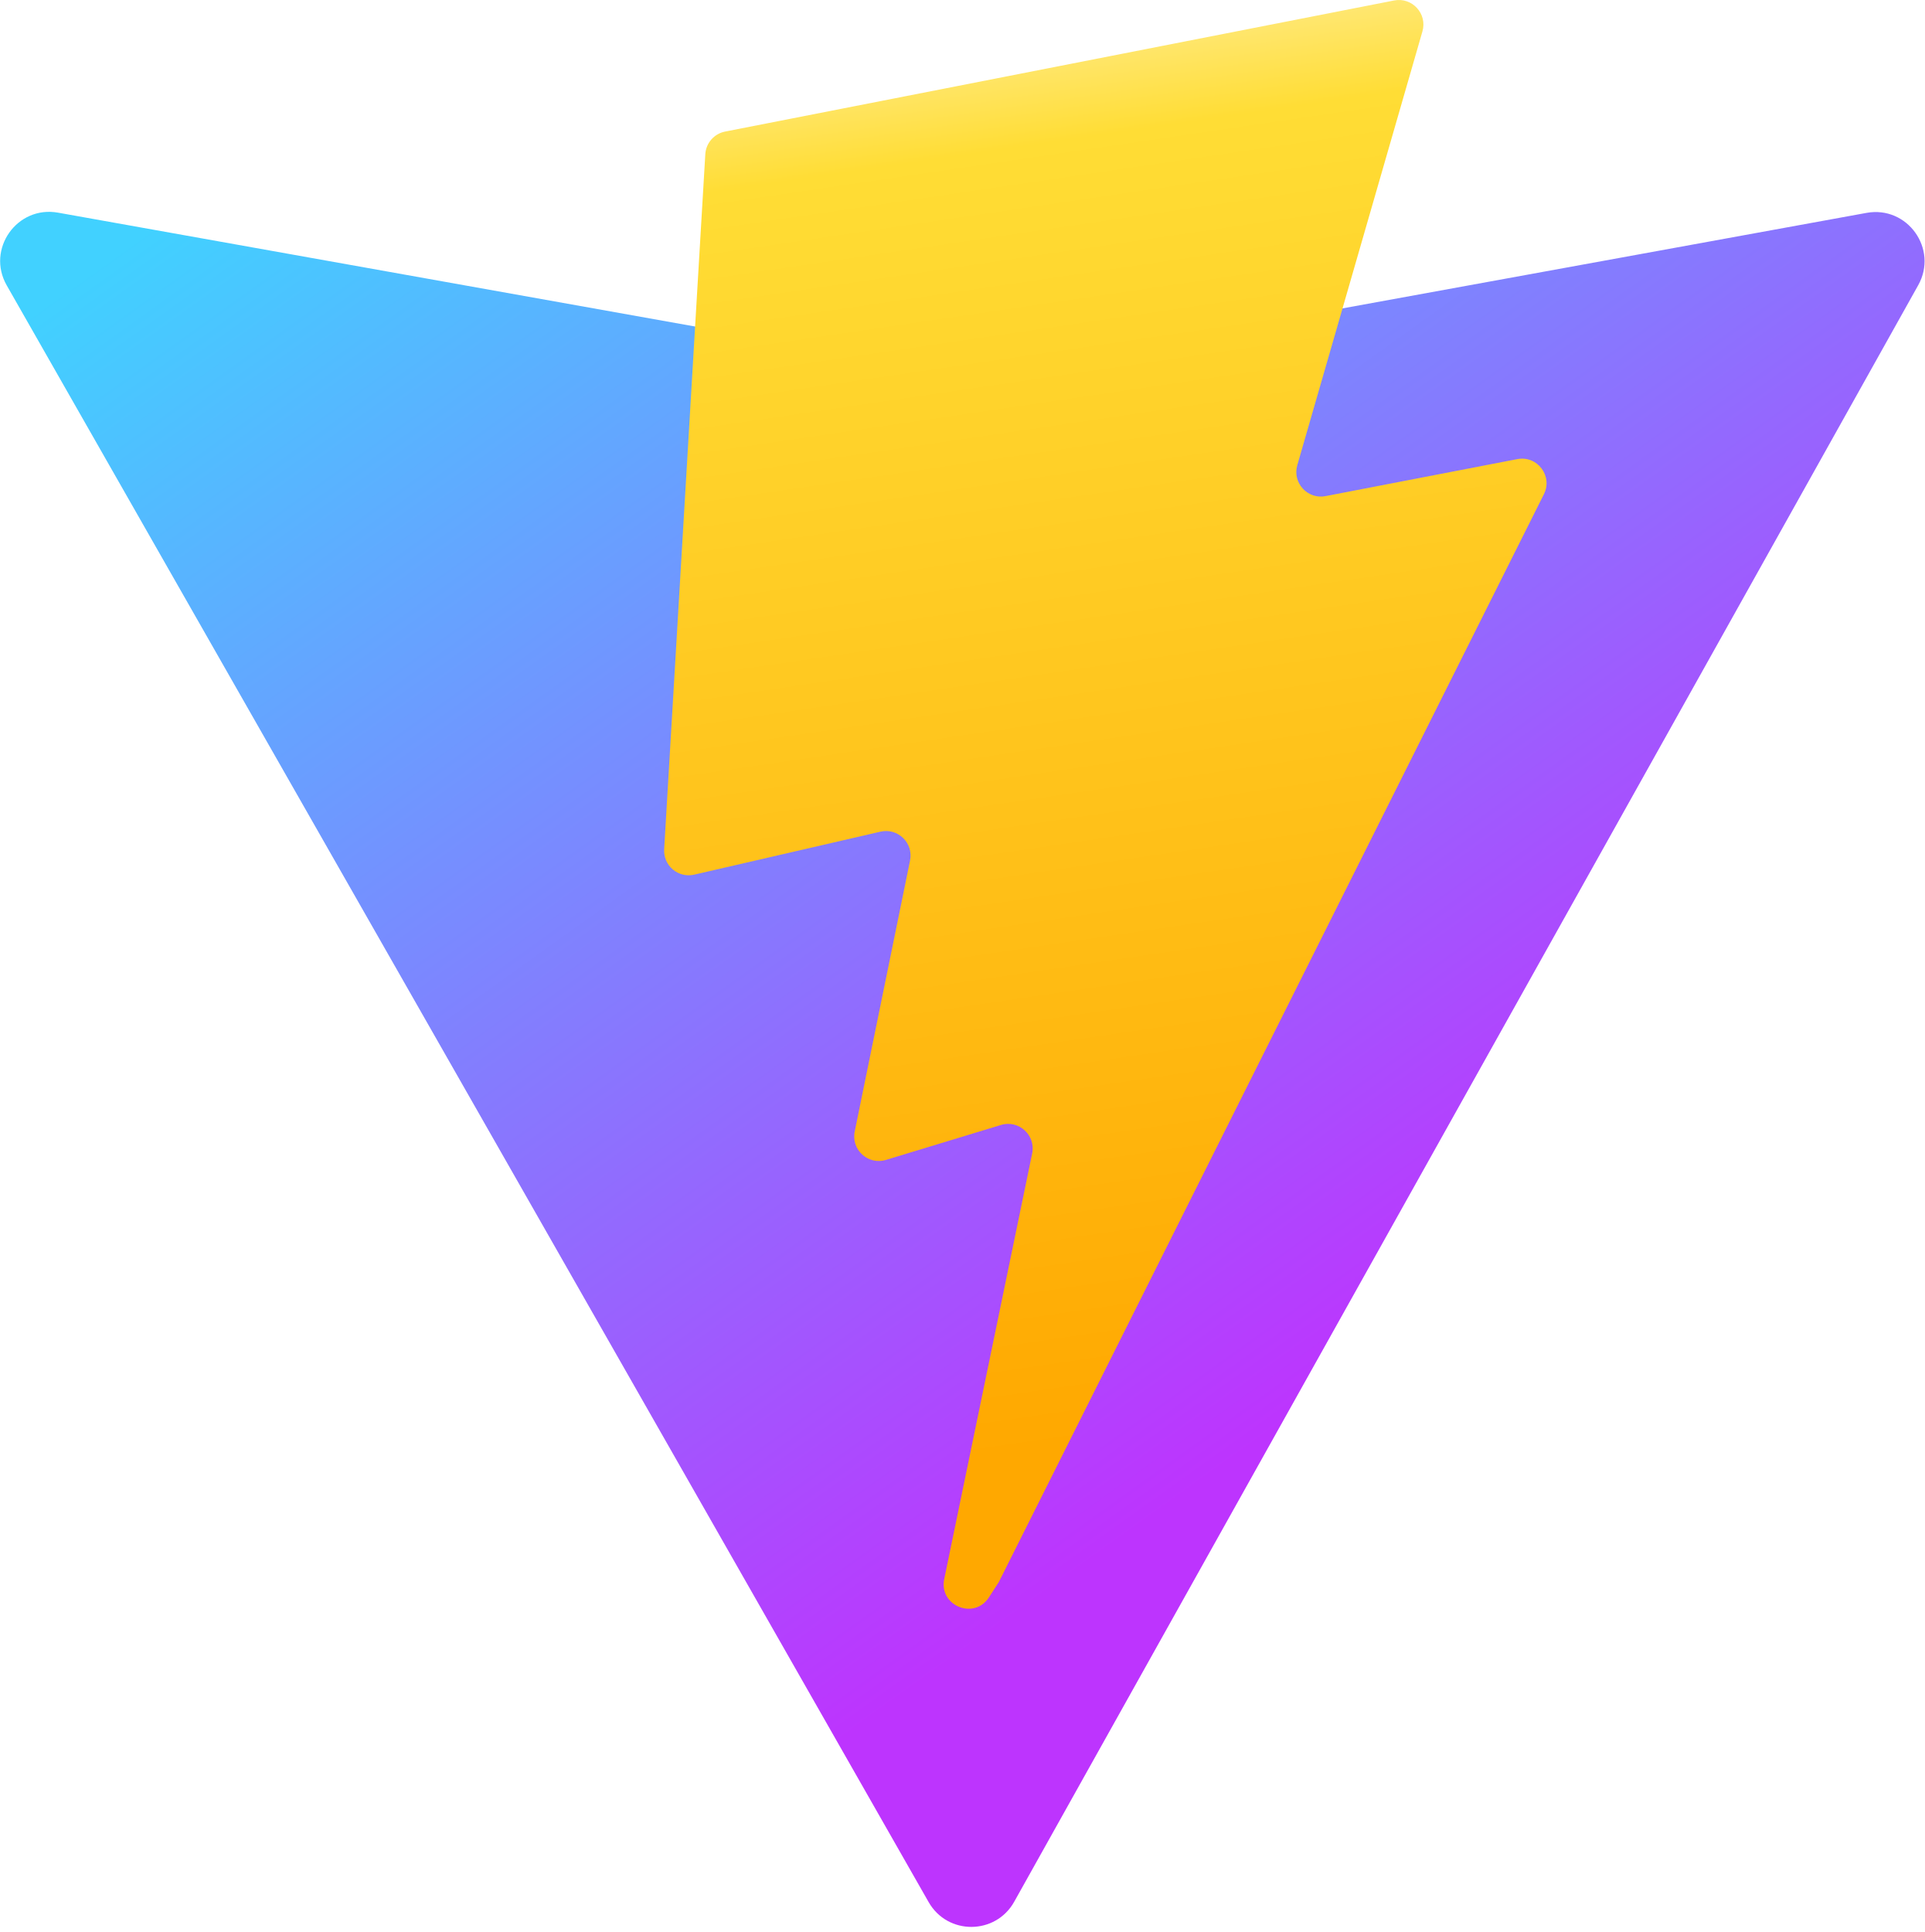
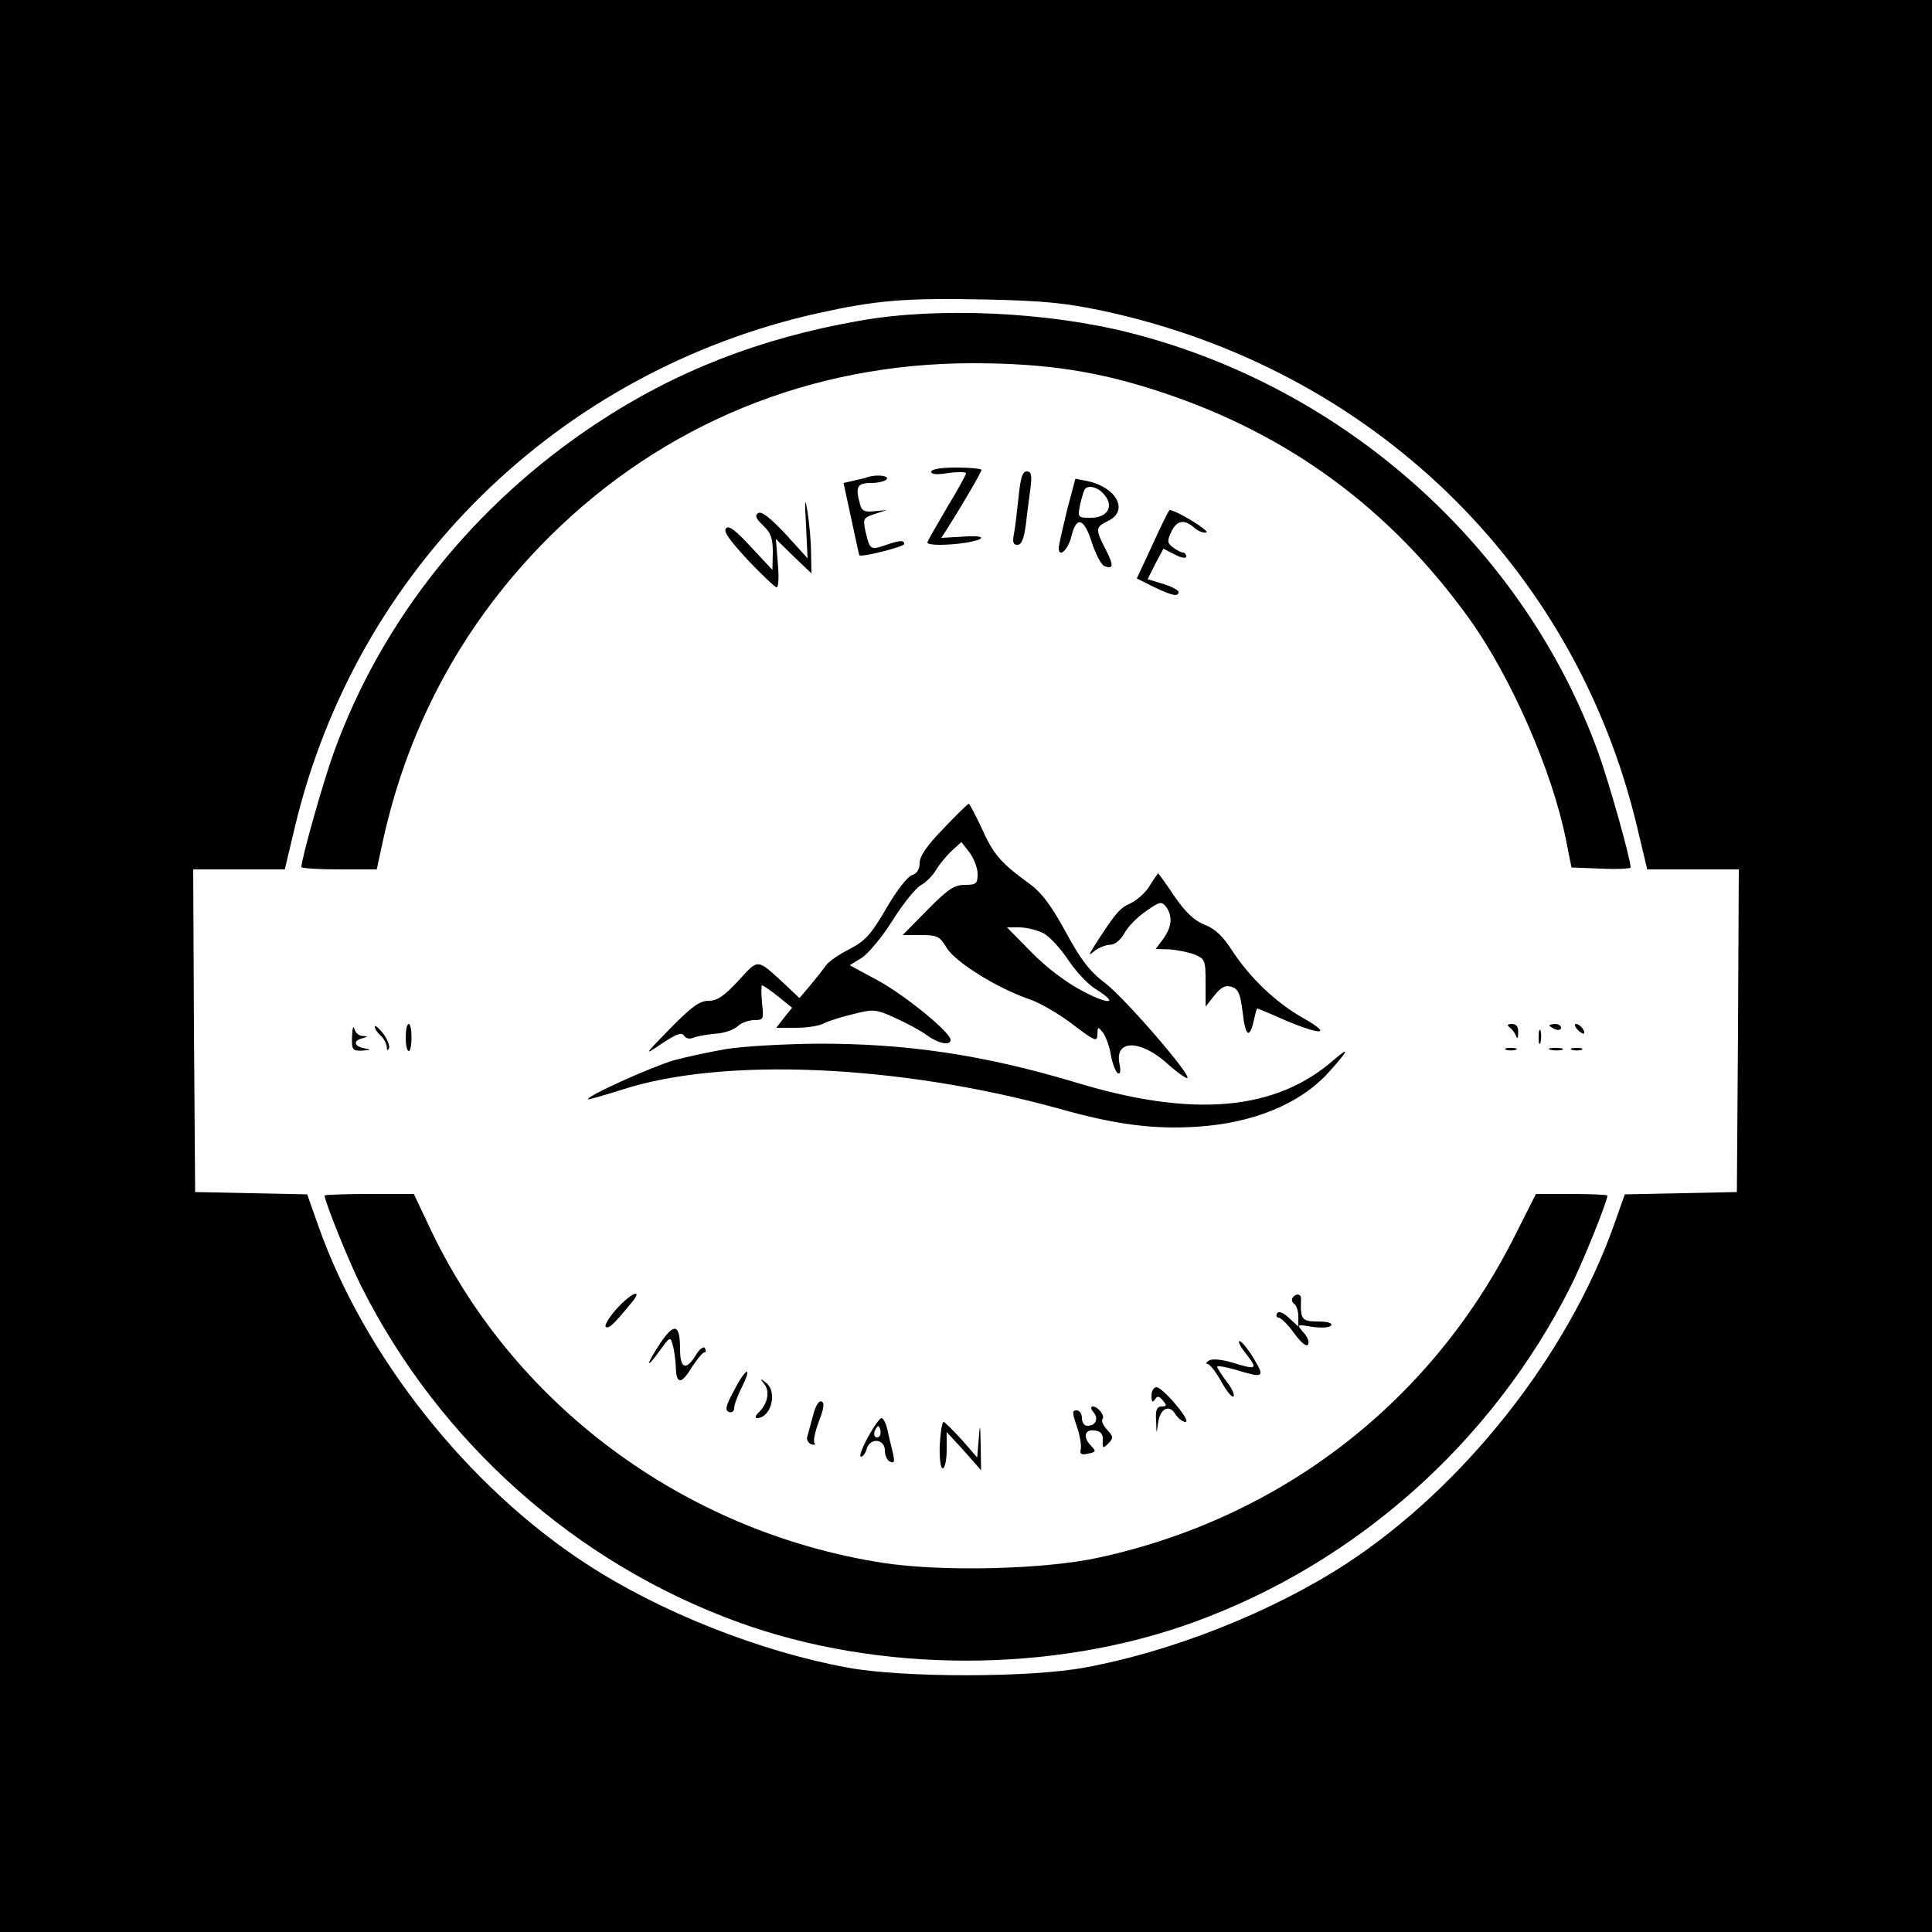
- <svg xmlns="http://www.w3.org/2000/svg" aria-hidden="true" role="img" class="iconify iconify--logos" width="31.88" height="32" preserveAspectRatio="xMidYMid meet" viewBox="0 0 256 257">
-   <defs>
-     <linearGradient id="IconifyId1813088fe1fbc01fb466" x1="-.828%" x2="57.636%" y1="7.652%" y2="78.411%">
-       <stop offset="0%" stop-color="#41D1FF" />
-       <stop offset="100%" stop-color="#BD34FE" />
-     </linearGradient>
-     <linearGradient id="IconifyId1813088fe1fbc01fb467" x1="43.376%" x2="50.316%" y1="2.242%" y2="89.03%">
-       <stop offset="0%" stop-color="#FFEA83" />
-       <stop offset="8.333%" stop-color="#FFDD35" />
-       <stop offset="100%" stop-color="#FFA800" />
-     </linearGradient>
-   </defs>
-   <path fill="url(#IconifyId1813088fe1fbc01fb466)" d="M255.153 37.938L134.897 252.976c-2.483 4.44-8.862 4.466-11.382.048L.875 37.958c-2.746-4.814 1.371-10.646 6.827-9.67l120.385 21.517a6.537 6.537 0 0 0 2.322-.004l117.867-21.483c5.438-.991 9.574 4.796 6.877 9.62Z" />
-   <path fill="url(#IconifyId1813088fe1fbc01fb467)" d="M185.432.063L96.44 17.501a3.268 3.268 0 0 0-2.634 3.014l-5.474 92.456a3.268 3.268 0 0 0 3.997 3.378l24.777-5.718c2.318-.535 4.413 1.507 3.936 3.838l-7.361 36.047c-.495 2.426 1.782 4.5 4.151 3.78l15.304-4.649c2.372-.72 4.652 1.36 4.15 3.788l-11.698 56.621c-.732 3.542 3.979 5.473 5.943 2.437l1.313-2.028l72.516-144.72c1.215-2.423-.88-5.186-3.54-4.672l-25.505 4.922c-2.396.462-4.435-1.77-3.759-4.114l16.646-57.705c.677-2.35-1.37-4.583-3.769-4.113Z" />
+ <svg xmlns="http://www.w3.org/2000/svg" version="1.0" width="500pt" height="500pt" viewBox="0 0 500 500" preserveAspectRatio="xMidYMid meet">
+   <g transform="translate(0,500) scale(0.1,-0.1)" fill="#000000" stroke="none">
+     <path d="M0 2500 l0 -2500 2500 0 2500 0 0 2500 0 2500 -2500 0 -2500 0 0 -2500z m2852 1696 c695 -148 1224 -659 1385 -1337 l26 -109 119 0 118 0 -2 -417 -3 -418 -145 -3 -145 -3 -28 -79 c-120 -338 -389 -678 -693 -877 -192 -125 -452 -228 -679 -269 -141 -26 -469 -26 -610 0 -226 41 -487 144 -678 269 -306 199 -574 537 -693 874 l-29 82 -145 3 -145 3 -3 418 -2 417 118 0 119 0 26 109 c159 668 682 1181 1356 1331 150 33 223 39 426 35 154 -3 212 -9 307 -29z" />
+     <path d="M2225 4170 c-258 -45 -477 -131 -680 -265 -318 -210 -557 -509 -681 -852 -28 -77 -84 -276 -84 -297 0 -3 44 -6 98 -6 l97 0 18 83 c67 298 211 561 429 778 294 292 677 449 1095 449 190 0 328 -21 492 -76 328 -109 590 -302 794 -586 108 -151 215 -395 250 -573 l14 -70 76 -3 c42 -2 77 0 77 3 0 22 -56 221 -84 298 -192 530 -655 945 -1213 1086 -213 54 -497 67 -698 31z" />
+     <path d="M2410 3779 c0 -7 16 -8 45 -3 25 3 45 3 45 -1 0 -4 -22 -44 -50 -90 -27 -46 -50 -86 -50 -89 0 -8 54 -8 103 0 55 10 45 20 -15 15 l-52 -3 15 23 c38 60 89 147 89 153 0 3 -29 6 -65 6 -39 0 -65 -4 -65 -11z" />
+     <path d="M2636 3713 c-4 -38 -9 -80 -12 -95 -4 -21 -2 -28 9 -28 11 0 17 16 22 53 3 28 9 71 12 95 4 33 2 42 -10 42 -11 0 -16 -17 -21 -67z" />
+     <path d="M2245 3765 c-5 -2 -22 -6 -36 -9 l-26 -6 20 -92 c11 -51 20 -94 21 -95 5 -6 116 22 116 29 0 11 -11 10 -49 -3 -38 -13 -40 -12 -51 35 -7 34 -6 36 24 46 l31 10 -32 -3 c-25 -3 -33 1 -37 17 -13 46 -8 56 28 56 19 0 38 5 41 10 6 9 -27 13 -50 5z" />
+     <path d="M2761 3678 c-11 -46 -21 -89 -21 -96 0 -28 25 -4 33 31 13 53 33 46 53 -18 10 -30 24 -57 32 -60 24 -9 25 1 3 44 -27 52 -26 57 7 73 54 26 22 87 -54 103 l-31 6 -22 -83z m93 46 c31 -31 15 -64 -31 -64 -34 0 -34 1 -28 33 4 17 9 35 12 40 7 12 31 8 47 -9z" />
+     <path d="M2086 3640 l4 -85 -57 63 c-40 42 -62 60 -71 54 -9 -6 -6 -14 13 -32 20 -19 25 -33 25 -69 l-1 -46 -55 59 c-39 42 -57 57 -65 49 -8 -8 9 -31 56 -82 37 -39 71 -71 75 -71 5 0 6 28 3 63 l-5 62 46 -45 46 -44 -1 54 c0 30 -5 78 -9 105 -7 41 -8 34 -4 -35z" />
+     <path d="M2983 3591 l-41 -88 44 -22 c48 -23 64 -26 64 -13 0 5 -18 14 -40 21 l-40 12 20 40 21 39 29 -15 c17 -9 30 -11 30 -5 0 5 -4 10 -8 10 -5 0 -16 6 -26 13 -15 11 -16 17 -5 40 14 31 34 34 60 11 10 -9 24 -14 31 -12 10 4 -79 58 -95 58 -2 0 -22 -40 -44 -89z" />
+     <path d="M2442 2856 c-43 -44 -62 -72 -62 -89 0 -17 -7 -28 -20 -32 -12 -4 -41 -42 -67 -87 -39 -67 -54 -83 -94 -104 -26 -13 -54 -32 -61 -42 -7 -10 -26 -34 -41 -52 l-28 -33 -37 35 c-74 68 -68 68 -121 10 -37 -40 -55 -52 -77 -52 -23 0 -44 -15 -99 -71 -70 -72 -70 -72 -21 -39 36 24 50 29 56 20 5 -8 15 -10 26 -5 11 4 36 8 57 10 21 1 46 10 56 19 9 9 29 16 43 16 24 0 25 2 20 45 -2 25 -2 45 0 45 3 0 22 -13 42 -29 l36 -29 -21 -26 -20 -26 51 0 c28 0 61 5 73 12 12 6 47 17 77 24 51 13 58 12 108 -11 29 -13 66 -33 82 -45 29 -21 60 -27 60 -11 0 19 -116 114 -187 153 l-74 40 31 19 c17 11 53 54 80 97 27 43 60 84 73 91 13 7 31 25 39 39 9 15 27 37 41 50 l25 23 21 -27 c11 -15 21 -40 21 -55 0 -26 -3 -29 -33 -29 -27 0 -44 -11 -97 -65 l-64 -65 47 0 c43 0 49 -3 67 -33 22 -37 132 -105 214 -133 27 -9 77 -38 112 -65 58 -44 64 -46 64 -26 1 21 1 21 15 4 7 -11 17 -36 20 -58 4 -21 12 -42 17 -46 8 -4 9 4 5 25 -12 61 52 62 120 3 25 -23 50 -41 55 -41 18 0 -159 205 -211 245 -41 31 -64 61 -104 135 -39 71 -63 102 -97 126 -70 51 -90 74 -120 142 -16 34 -31 62 -33 62 -2 0 -32 -29 -65 -64z m258 -271 c16 -8 45 -40 65 -70 20 -30 52 -64 71 -75 61 -38 36 -42 -34 -5 -41 21 -94 61 -132 100 l-64 65 32 0 c18 0 46 -7 62 -15z" />
+     <path d="M2975 2707 c-11 -18 -34 -38 -50 -45 -28 -13 -38 -25 -91 -107 -18 -29 -18 -30 0 -15 11 8 28 15 39 15 12 0 27 12 37 30 9 17 34 42 56 57 35 25 40 26 52 11 17 -24 15 -51 -7 -82 l-20 -27 35 -1 c19 -1 48 -7 65 -13 28 -12 29 -15 29 -74 l0 -61 23 29 c18 22 28 27 45 22 17 -6 22 -18 28 -66 7 -63 18 -70 29 -20 4 17 7 30 9 30 1 0 33 -13 71 -30 97 -41 124 -38 48 5 -72 41 -138 104 -185 176 -23 36 -44 56 -71 66 -27 11 -49 32 -78 74 -22 33 -41 59 -42 59 -1 -1 -11 -15 -22 -33z" />
+     <path d="M911 2318 c-1 -35 1 -38 27 -37 23 2 24 2 5 6 -27 5 -30 20 -5 26 15 4 15 5 0 6 -9 0 -19 9 -21 19 -3 9 -5 0 -6 -20z" />
+     <path d="M970 2343 c0 -6 7 -16 15 -23 8 -7 15 -20 16 -29 0 -10 2 -11 6 -4 2 7 -5 25 -16 39 -12 15 -21 22 -21 17z" />
+     <path d="M1050 2315 c0 -19 3 -35 8 -35 4 0 7 16 7 35 0 19 -3 35 -7 35 -5 0 -8 -16 -8 -35z" />
+     <path d="M3906 2342 c6 -4 14 -14 17 -22 4 -10 6 -8 6 8 1 15 -5 22 -16 22 -11 0 -14 -3 -7 -8z" />
+     <path d="M4010 2346 c0 -2 7 -6 15 -10 8 -3 15 -1 15 4 0 6 -7 10 -15 10 -8 0 -15 -2 -15 -4z" />
+     <path d="M4082 2336 c7 -8 15 -12 17 -11 5 6 -10 25 -20 25 -5 0 -4 -6 3 -14z" />
+     <path d="M3982 2315 c0 -16 2 -22 5 -12 2 9 2 23 0 30 -3 6 -5 -1 -5 -18z" />
+     <path d="M1879 2285 c-41 -7 -102 -20 -135 -29 -58 -17 -229 -94 -222 -101 1 -1 41 10 88 25 261 85 717 65 1130 -49 148 -42 246 -54 357 -47 144 9 265 58 339 138 52 57 61 74 17 36 -151 -133 -365 -152 -670 -59 -237 71 -438 101 -671 100 -86 -1 -191 -7 -233 -14z" />
+     <path d="M3898 2283 c6 -2 18 -2 25 0 6 3 1 5 -13 5 -14 0 -19 -2 -12 -5z" />
+     <path d="M4013 2283 c9 -2 23 -2 30 0 6 3 -1 5 -18 5 -16 0 -22 -2 -12 -5z" />
+     <path d="M4068 2283 c6 -2 18 -2 25 0 6 3 1 5 -13 5 -14 0 -19 -2 -12 -5z" />
+     <path d="M840 1906 c0 -15 65 -176 95 -235 202 -402 554 -716 975 -869 365 -133 815 -133 1180 0 421 153 773 467 975 869 30 59 95 220 95 235 0 2 -42 4 -93 4 l-92 0 -49 -97 c-215 -436 -605 -740 -1082 -844 -142 -31 -405 -37 -557 -14 -518 80 -965 413 -1180 879 l-36 76 -115 0 c-64 0 -116 -2 -116 -4z" />
+     <path d="M1597 1614 c-21 -23 -34 -45 -29 -48 8 -5 19 5 65 61 34 40 2 29 -36 -13z" />
+     <path d="M3345 1641 c-3 -5 -1 -12 5 -16 5 -3 10 -18 10 -32 l0 -26 -24 22 c-15 14 -26 19 -31 12 -3 -6 -1 -11 4 -11 6 0 24 -18 40 -40 18 -25 32 -36 36 -30 4 6 -1 21 -12 32 -18 21 -18 21 24 14 24 -3 44 -2 48 4 4 6 -10 10 -34 10 -42 0 -46 5 -44 58 1 14 -13 16 -22 3z" />
+     <path d="M1711 1527 c-17 -25 -31 -49 -31 -54 0 -4 12 10 27 31 27 37 28 38 34 15 4 -13 7 -38 8 -56 1 -46 14 -47 41 -2 14 21 28 39 33 39 4 0 5 5 1 11 -3 6 -14 -2 -25 -21 -24 -38 -39 -31 -39 18 0 64 -14 70 -49 19z" />
+     <path d="M3225 1496 c31 -40 28 -42 -37 -22 -27 8 -52 10 -59 5 -8 -5 -9 -9 -4 -9 6 0 21 -20 35 -44 13 -25 28 -43 32 -40 4 3 -3 20 -17 38 -14 18 -25 36 -25 39 0 3 21 0 48 -8 72 -22 76 -20 48 27 -14 24 -31 45 -37 47 -7 2 0 -13 16 -33z" />
+     <path d="M1899 1400 c-21 -38 -23 -50 -13 -54 8 -3 14 1 14 10 0 8 9 33 20 54 11 22 17 40 13 40 -5 0 -20 -22 -34 -50z" />
+     <path d="M1978 1418 c15 -19 9 -50 -14 -73 -9 -8 -11 -15 -5 -15 36 0 54 67 24 91 -16 13 -17 12 -5 -3z" />
+     <path d="M2980 1388 c0 -16 3 -19 9 -10 6 10 10 10 21 -3 10 -12 10 -15 -4 -15 -12 0 -16 -9 -14 -37 1 -36 1 -36 5 -6 5 38 29 50 45 23 7 -11 19 -20 26 -20 17 0 -58 89 -75 90 -7 0 -13 -10 -13 -22z" />
+     <path d="M2104 1336 c-6 -22 -13 -47 -15 -55 -2 -7 3 -16 11 -19 8 -2 12 -1 8 3 -4 4 1 29 11 56 14 35 15 49 7 52 -7 3 -16 -12 -22 -37z" />
+     <path d="M2830 1345 c14 -16 6 -35 -16 -35 -8 0 -14 9 -14 20 0 11 -6 20 -14 20 -12 0 -11 -7 1 -42 8 -23 12 -49 10 -58 -3 -13 1 -16 19 -12 20 4 21 6 9 19 -23 22 -19 45 8 41 16 -2 22 -9 21 -26 -1 -21 1 -21 14 -8 14 14 14 18 -3 36 -10 11 -15 23 -12 27 8 8 -11 33 -25 33 -6 0 -5 -6 2 -15z" />
+     <path d="M2246 1280 c-15 -27 -23 -50 -18 -50 5 0 12 9 15 20 8 30 47 27 47 -4 0 -13 6 -26 14 -29 11 -5 12 1 6 26 -4 18 -11 44 -14 60 -4 15 -10 27 -15 27 -4 0 -20 -22 -35 -50z m30 3 c-10 -10 -19 5 -10 18 6 11 8 11 12 0 2 -7 1 -15 -2 -18z" />
+     <path d="M2432 1260 c-1 -35 2 -60 8 -60 5 0 10 21 10 47 l0 47 45 -49 44 -50 -1 65 c-1 56 -2 58 -5 17 l-4 -49 -40 46 c-23 25 -44 46 -47 46 -4 0 -8 -27 -10 -60z" />
+   </g>
</svg>
